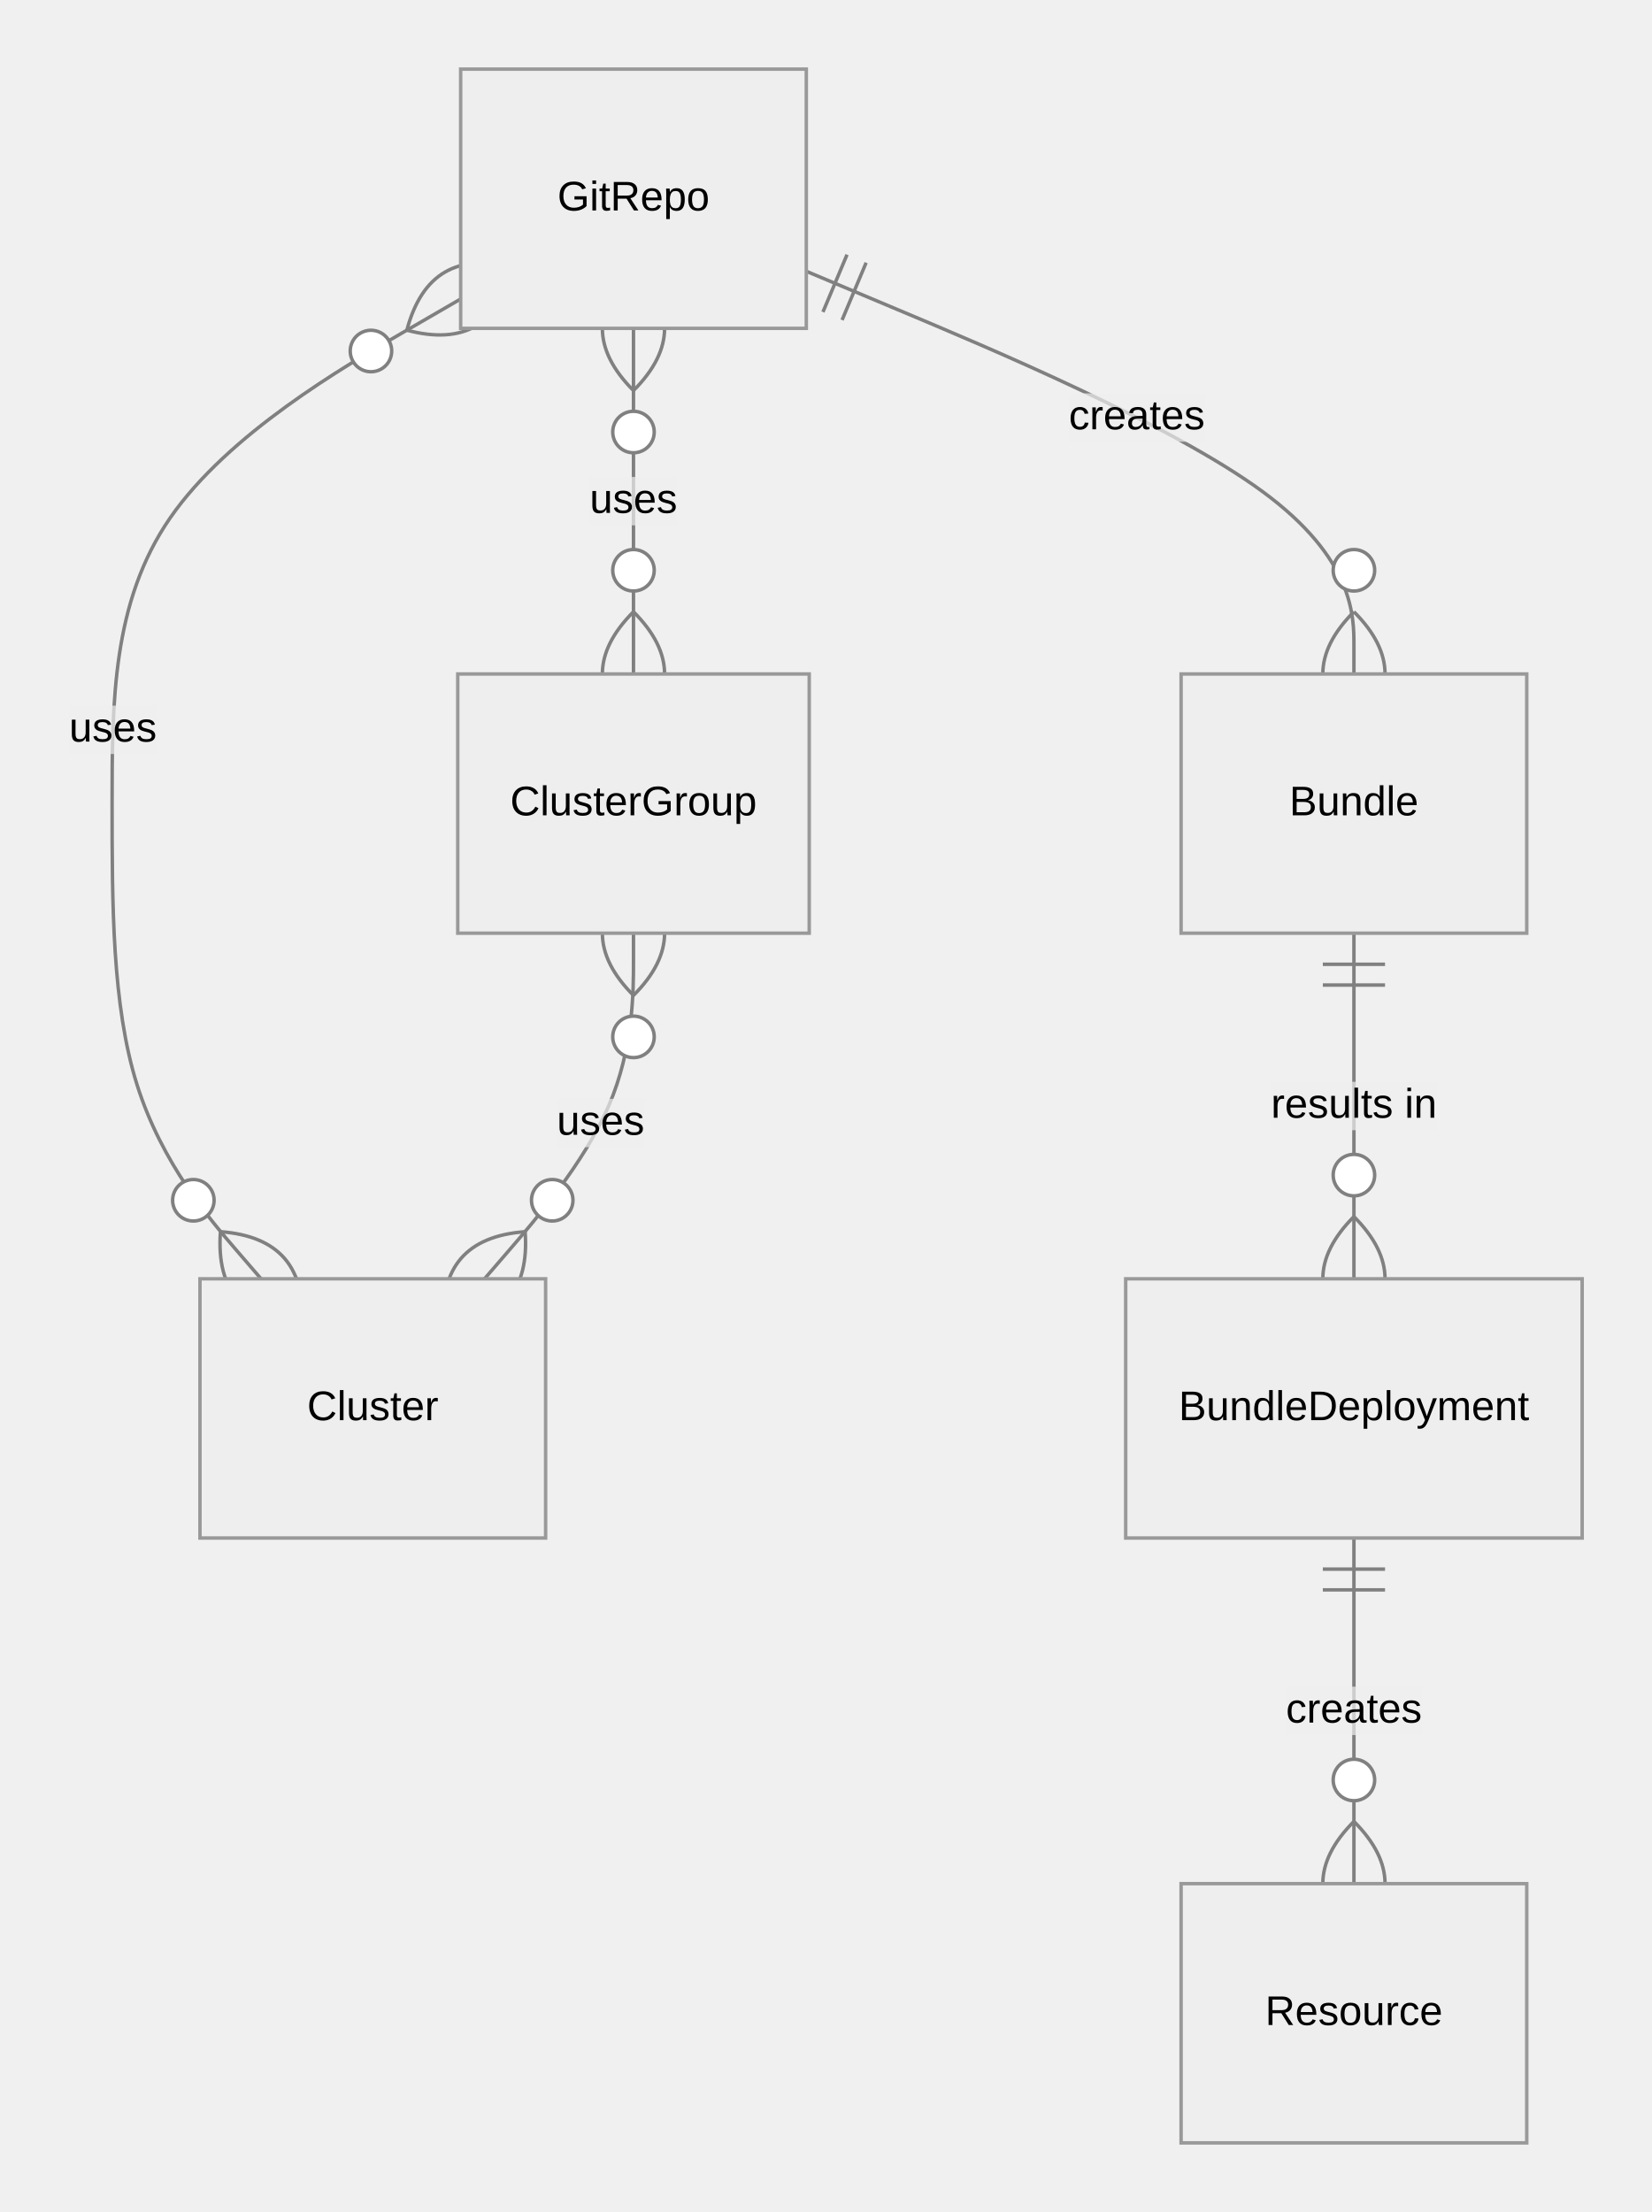
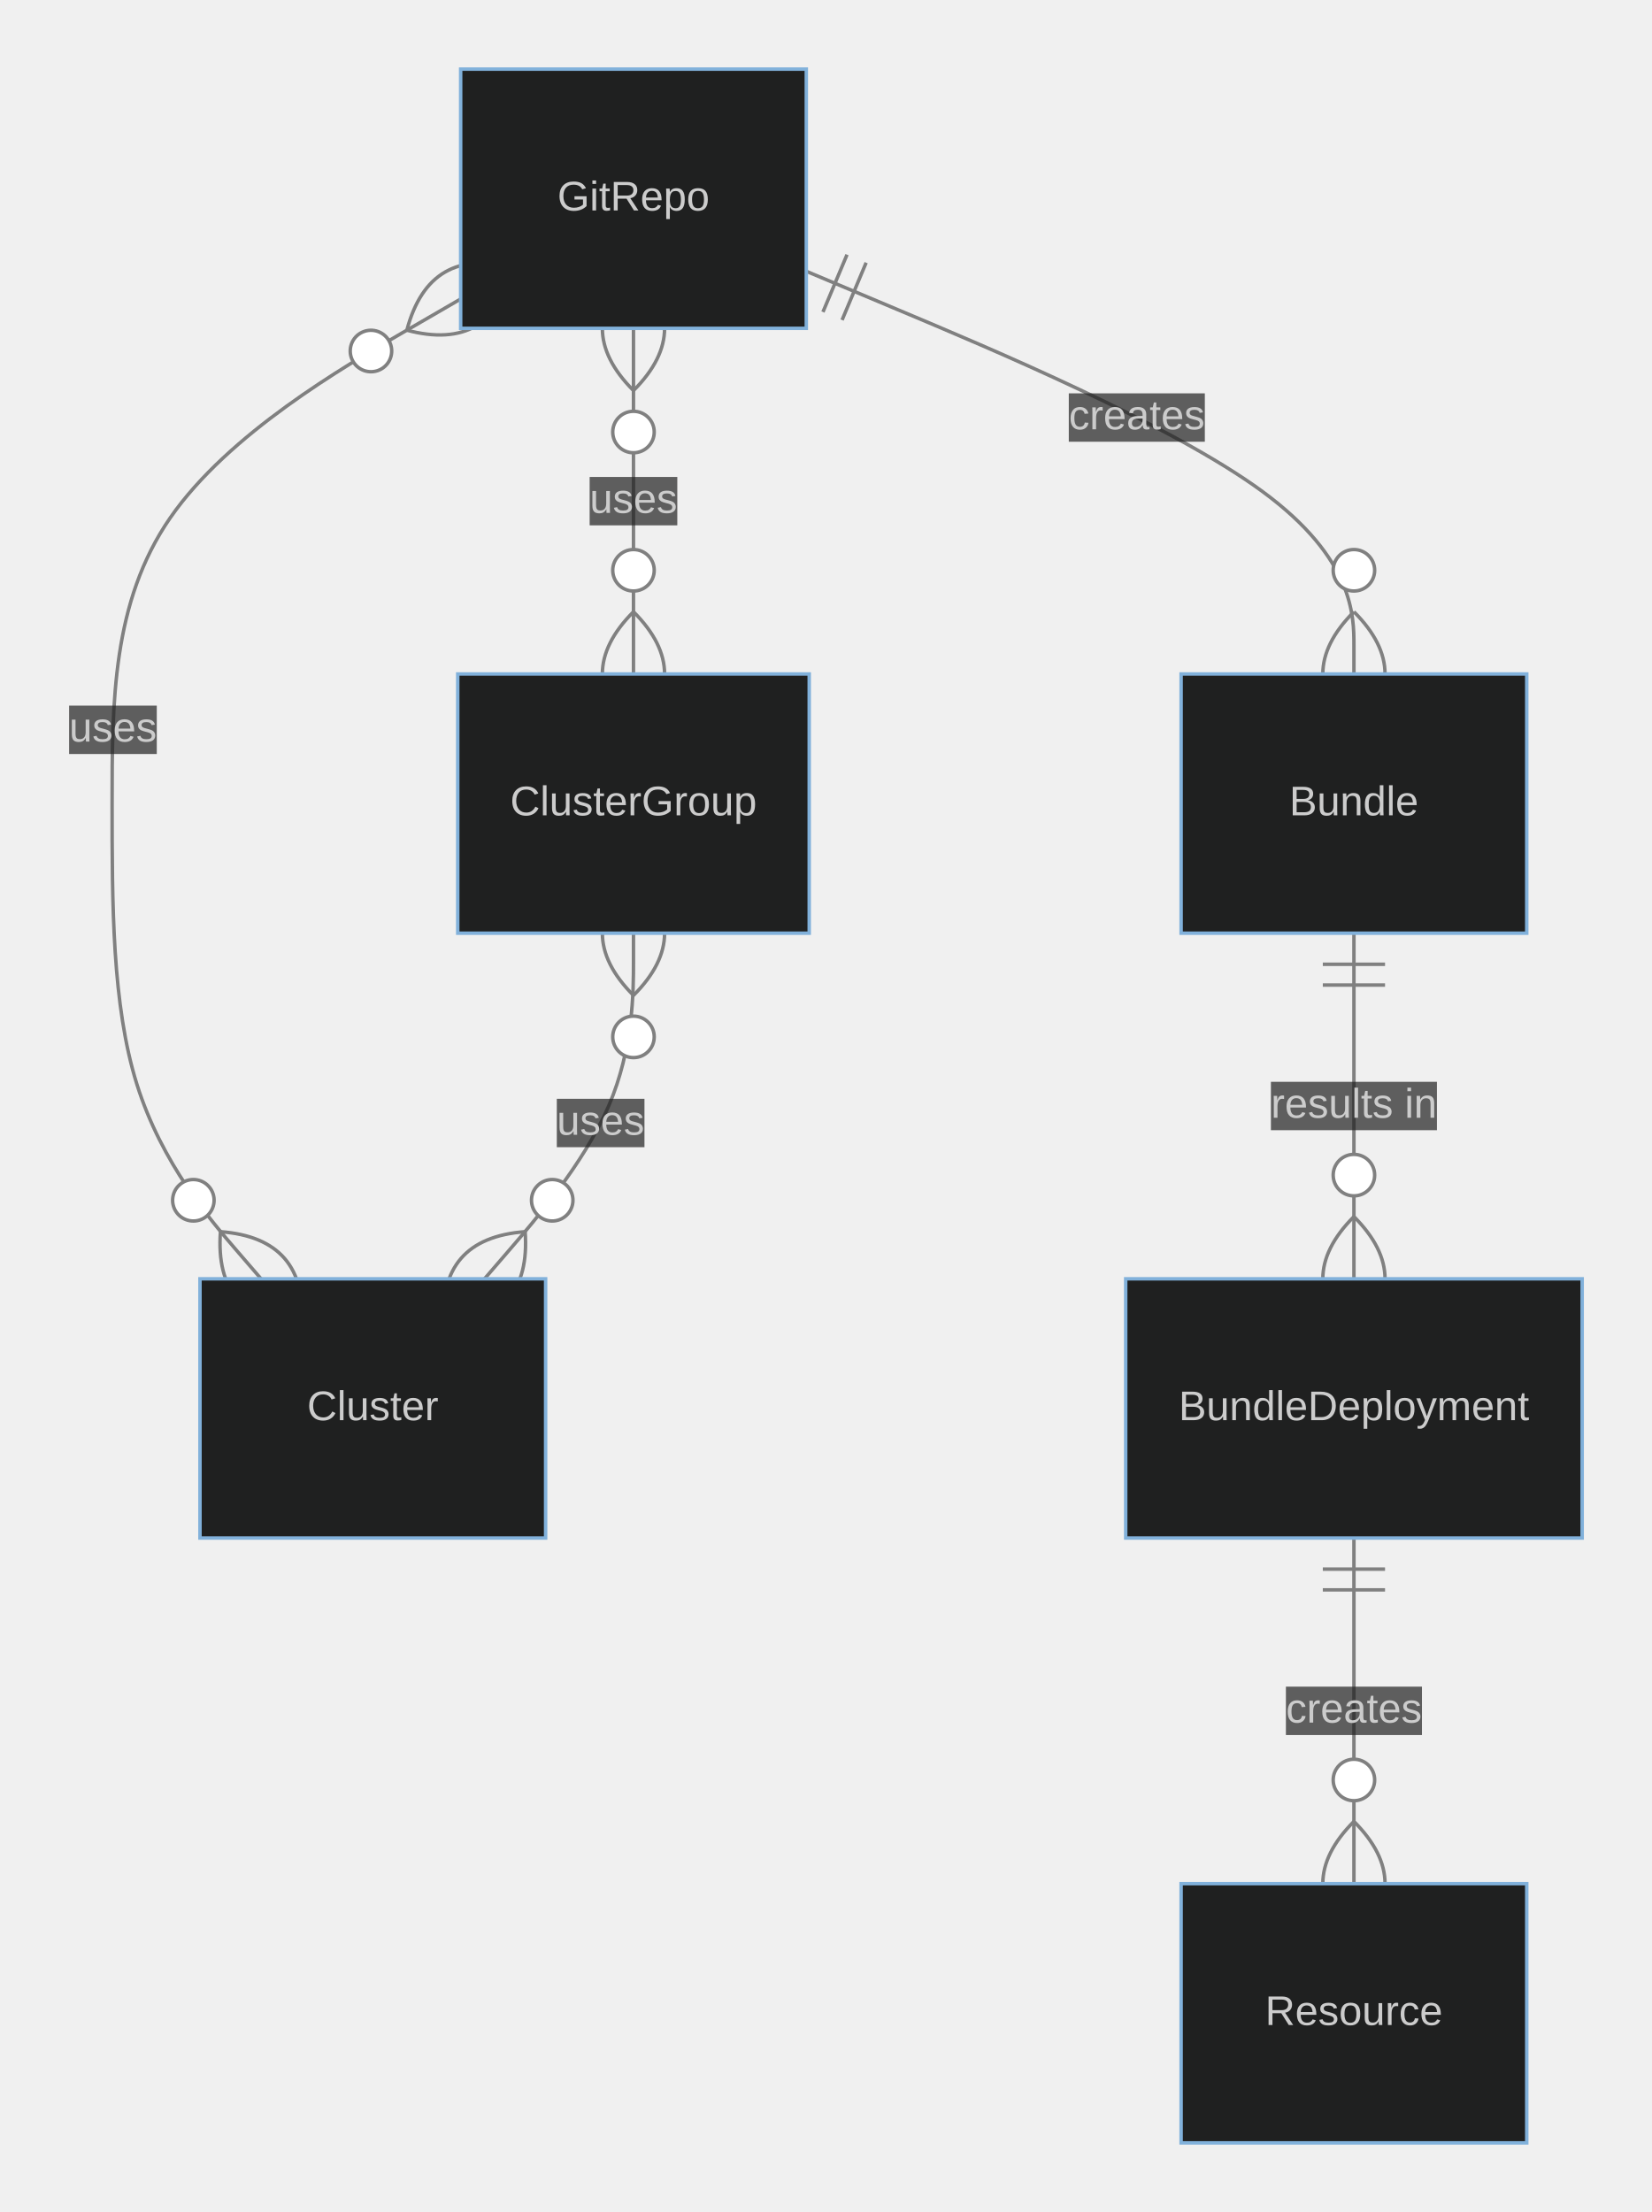
<svg xmlns="http://www.w3.org/2000/svg" aria-roledescription="er" role="graphics-document document" viewBox="-37.855 0 477.746 640" style="max-width: 477.746px; background-color: transparent;" width="100%" id="my-svg">
-   <style>#my-svg{font-family:"trebuchet ms",verdana,arial,sans-serif;font-size:16px;fill:#000000;}#my-svg .error-icon{fill:#552222;}#my-svg .error-text{fill:#552222;stroke:#552222;}#my-svg .edge-thickness-normal{stroke-width:2px;}#my-svg .edge-thickness-thick{stroke-width:3.5px;}#my-svg .edge-pattern-solid{stroke-dasharray:0;}#my-svg .edge-pattern-dashed{stroke-dasharray:3;}#my-svg .edge-pattern-dotted{stroke-dasharray:2;}#my-svg .marker{fill:#666;stroke:#666;}#my-svg .marker.cross{stroke:#666;}#my-svg svg{font-family:"trebuchet ms",verdana,arial,sans-serif;font-size:16px;}#my-svg .entityBox{fill:#eee;stroke:#999;}#my-svg .attributeBoxOdd{fill:#ffffff;stroke:#999;}#my-svg .attributeBoxEven{fill:#f2f2f2;stroke:#999;}#my-svg .relationshipLabelBox{fill:hsl(-160, 0%, 93.333%);opacity:0.7;background-color:hsl(-160, 0%, 93.333%);}#my-svg .relationshipLabelBox rect{opacity:0.5;}#my-svg .relationshipLine{stroke:#666;}#my-svg .entityTitleText{text-anchor:middle;font-size:18px;fill:#000000;}#my-svg #MD_PARENT_START{fill:#f5f5f5!important;stroke:#666!important;stroke-width:1;}#my-svg #MD_PARENT_END{fill:#f5f5f5!important;stroke:#666!important;stroke-width:1;}#my-svg :root{--mermaid-font-family:"trebuchet ms",verdana,arial,sans-serif;}</style>
+   <style>#my-svg{font-family:"trebuchet ms",verdana,arial,sans-serif;font-size:16px;fill:#ccc;}#my-svg .error-icon{fill:#a44141;}#my-svg .error-text{fill:#ddd;stroke:#ddd;}#my-svg .edge-thickness-normal{stroke-width:2px;}#my-svg .edge-thickness-thick{stroke-width:3.5px;}#my-svg .edge-pattern-solid{stroke-dasharray:0;}#my-svg .edge-pattern-dashed{stroke-dasharray:3;}#my-svg .edge-pattern-dotted{stroke-dasharray:2;}#my-svg .marker{fill:lightgrey;stroke:lightgrey;}#my-svg .marker.cross{stroke:lightgrey;}#my-svg svg{font-family:"trebuchet ms",verdana,arial,sans-serif;font-size:16px;}#my-svg .entityBox{fill:#1f2020;stroke:#81B1DB;}#my-svg .attributeBoxOdd{fill:hsl(0, 0%, 32%);stroke:#81B1DB;}#my-svg .attributeBoxEven{fill:hsl(0, 0%, 22%);stroke:#81B1DB;}#my-svg .relationshipLabelBox{fill:hsl(20, 1.587%, 12.353%);opacity:0.7;background-color:hsl(20, 1.587%, 12.353%);}#my-svg .relationshipLabelBox rect{opacity:0.5;}#my-svg .relationshipLine{stroke:lightgrey;}#my-svg .entityTitleText{text-anchor:middle;font-size:18px;fill:#ccc;}#my-svg #MD_PARENT_START{fill:#f5f5f5!important;stroke:lightgrey!important;stroke-width:1;}#my-svg #MD_PARENT_END{fill:#f5f5f5!important;stroke:lightgrey!important;stroke-width:1;}#my-svg :root{--mermaid-font-family:"trebuchet ms",verdana,arial,sans-serif;}</style>
  <g />
  <defs>
    <marker orient="auto" markerHeight="240" markerWidth="190" refY="7" refX="0" id="MD_PARENT_START">
      <path d="M 18,7 L9,13 L1,7 L9,1 Z" />
    </marker>
  </defs>
  <defs>
    <marker orient="auto" markerHeight="28" markerWidth="20" refY="7" refX="19" id="MD_PARENT_END">
      <path d="M 18,7 L9,13 L1,7 L9,1 Z" />
    </marker>
  </defs>
  <defs>
    <marker orient="auto" markerHeight="18" markerWidth="18" refY="9" refX="0" id="ONLY_ONE_START">
      <path d="M9,0 L9,18 M15,0 L15,18" fill="none" stroke="gray" />
    </marker>
  </defs>
  <defs>
    <marker orient="auto" markerHeight="18" markerWidth="18" refY="9" refX="18" id="ONLY_ONE_END">
      <path d="M3,0 L3,18 M9,0 L9,18" fill="none" stroke="gray" />
    </marker>
  </defs>
  <defs>
    <marker orient="auto" markerHeight="18" markerWidth="30" refY="9" refX="0" id="ZERO_OR_ONE_START">
      <circle r="6" cy="9" cx="21" fill="white" stroke="gray" />
      <path d="M9,0 L9,18" fill="none" stroke="gray" />
    </marker>
  </defs>
  <defs>
    <marker orient="auto" markerHeight="18" markerWidth="30" refY="9" refX="30" id="ZERO_OR_ONE_END">
      <circle r="6" cy="9" cx="9" fill="white" stroke="gray" />
      <path d="M21,0 L21,18" fill="none" stroke="gray" />
    </marker>
  </defs>
  <defs>
    <marker orient="auto" markerHeight="36" markerWidth="45" refY="18" refX="18" id="ONE_OR_MORE_START">
      <path d="M0,18 Q 18,0 36,18 Q 18,36 0,18 M42,9 L42,27" fill="none" stroke="gray" />
    </marker>
  </defs>
  <defs>
    <marker orient="auto" markerHeight="36" markerWidth="45" refY="18" refX="27" id="ONE_OR_MORE_END">
      <path d="M3,9 L3,27 M9,18 Q27,0 45,18 Q27,36 9,18" fill="none" stroke="gray" />
    </marker>
  </defs>
  <defs>
    <marker orient="auto" markerHeight="36" markerWidth="57" refY="18" refX="18" id="ZERO_OR_MORE_START">
      <circle r="6" cy="18" cx="48" fill="white" stroke="gray" />
      <path d="M0,18 Q18,0 36,18 Q18,36 0,18" fill="none" stroke="gray" />
    </marker>
  </defs>
  <defs>
    <marker orient="auto" markerHeight="36" markerWidth="57" refY="18" refX="39" id="ZERO_OR_MORE_END">
      <circle r="6" cy="18" cx="9" fill="white" stroke="gray" />
      <path d="M21,18 Q39,0 57,18 Q39,36 21,18" fill="none" stroke="gray" />
    </marker>
  </defs>
  <path style="stroke: gray; fill: none;" marker-start="url(#ZERO_OR_MORE_START)" marker-end="url(#ZERO_OR_MORE_END)" d="M95.422,86.504L78.615,96.253C61.807,106.002,28.193,125.501,11.385,149.834C-5.422,174.167,-5.422,203.333,-5.422,232.5C-5.422,261.667,-5.422,290.833,1.761,313.75C8.944,336.667,23.31,353.333,30.493,361.667L37.676,370" class="er relationshipLine" />
  <path style="stroke: gray; fill: none;" marker-start="url(#ZERO_OR_MORE_START)" marker-end="url(#ZERO_OR_MORE_END)" d="M145.422,95L145.422,103.333C145.422,111.667,145.422,128.333,145.422,145C145.422,161.667,145.422,178.333,145.422,186.667L145.422,195" class="er relationshipLine" />
  <path style="stroke: gray; fill: none;" marker-start="url(#ONLY_ONE_START)" marker-end="url(#ZERO_OR_MORE_END)" d="M195.422,78.49L221.828,89.575C248.234,100.66,301.047,122.83,327.453,142.248C353.859,161.667,353.859,178.333,353.859,186.667L353.859,195" class="er relationshipLine" />
  <path style="stroke: gray; fill: none;" marker-start="url(#ZERO_OR_MORE_START)" marker-end="url(#ZERO_OR_MORE_END)" d="M145.422,270L145.422,278.333C145.422,286.667,145.422,303.333,138.239,320C131.056,336.667,116.69,353.333,109.507,361.667L102.324,370" class="er relationshipLine" />
  <path style="stroke: gray; fill: none;" marker-start="url(#ONLY_ONE_START)" marker-end="url(#ZERO_OR_MORE_END)" d="M353.859,270L353.859,278.333C353.859,286.667,353.859,303.333,353.859,320C353.859,336.667,353.859,353.333,353.859,361.667L353.859,370" class="er relationshipLine" />
  <path style="stroke: gray; fill: none;" marker-start="url(#ONLY_ONE_START)" marker-end="url(#ZERO_OR_MORE_END)" d="M353.859,445L353.859,453.333C353.859,461.667,353.859,478.333,353.859,495C353.859,511.667,353.859,528.333,353.859,536.667L353.859,545" class="er relationshipLine" />
  <g transform="translate(95.42188,20 )" id="entity-GitRepo-155ec3fc-a1ce-5503-bc46-10dc55de1740">
    <rect height="75" width="100" y="0" x="0" class="er entityBox" />
    <text style="dominant-baseline: middle; text-anchor: middle; font-size: 12px;" transform="translate(50,37.5)" y="0" x="0" id="text-entity-GitRepo-155ec3fc-a1ce-5503-bc46-10dc55de1740" class="er entityLabel">GitRepo</text>
  </g>
  <g transform="translate(20,370 )" id="entity-Cluster-46db484d-219f-5f91-a853-505207a5f0fd">
    <rect height="75" width="100" y="0" x="0" class="er entityBox" />
    <text style="dominant-baseline: middle; text-anchor: middle; font-size: 12px;" transform="translate(50,37.5)" y="0" x="0" id="text-entity-Cluster-46db484d-219f-5f91-a853-505207a5f0fd" class="er entityLabel">Cluster</text>
  </g>
  <g transform="translate(94.57812,195 )" id="entity-ClusterGroup-7e8949e8-bd1a-5b24-bdb4-5c21826d975b">
    <rect height="75" width="101.688" y="0" x="0" class="er entityBox" />
    <text style="dominant-baseline: middle; text-anchor: middle; font-size: 12px;" transform="translate(50.84375,37.5)" y="0" x="0" id="text-entity-ClusterGroup-7e8949e8-bd1a-5b24-bdb4-5c21826d975b" class="er entityLabel">ClusterGroup</text>
  </g>
  <g transform="translate(303.8594,195 )" id="entity-Bundle-1c8e73c3-99ec-5670-896c-7b3764cd8705">
    <rect height="75" width="100" y="0" x="0" class="er entityBox" />
    <text style="dominant-baseline: middle; text-anchor: middle; font-size: 12px;" transform="translate(50,37.5)" y="0" x="0" id="text-entity-Bundle-1c8e73c3-99ec-5670-896c-7b3764cd8705" class="er entityLabel">Bundle</text>
  </g>
  <g transform="translate(287.8281,370 )" id="entity-BundleDeployment-2be1ce70-74bd-5458-92e7-32c50dbd21fc">
    <rect height="75" width="132.062" y="0" x="0" class="er entityBox" />
    <text style="dominant-baseline: middle; text-anchor: middle; font-size: 12px;" transform="translate(66.03125,37.5)" y="0" x="0" id="text-entity-BundleDeployment-2be1ce70-74bd-5458-92e7-32c50dbd21fc" class="er entityLabel">BundleDeployment</text>
  </g>
  <g transform="translate(303.8594,545 )" id="entity-Resource-28c59259-5a9e-509b-b8a7-0e5c9cbb4b48">
    <rect height="75" width="100" y="0" x="0" class="er entityBox" />
    <text style="dominant-baseline: middle; text-anchor: middle; font-size: 12px;" transform="translate(50,37.5)" y="0" x="0" id="text-entity-Resource-28c59259-5a9e-509b-b8a7-0e5c9cbb4b48" class="er entityLabel">Resource</text>
  </g>
  <rect height="14" width="25.359" y="204.16" x="-17.855" class="er relationshipLabelBox" />
  <text style="text-anchor: middle; dominant-baseline: middle; font-size: 12px;" y="211.16" x="-5.176" id="rel1" class="er relationshipLabel">uses</text>
  <rect height="14" width="25.359" y="138" x="132.742" class="er relationshipLabelBox" />
  <text style="text-anchor: middle; dominant-baseline: middle; font-size: 12px;" y="145" x="145.422" id="rel2" class="er relationshipLabel">uses</text>
  <rect height="14" width="39.359" y="113.808" x="271.364" class="er relationshipLabelBox" />
  <text style="text-anchor: middle; dominant-baseline: middle; font-size: 12px;" y="120.808" x="291.044" id="rel3" class="er relationshipLabel">creates</text>
  <rect height="14" width="25.359" y="317.918" x="123.241" class="er relationshipLabelBox" />
  <text style="text-anchor: middle; dominant-baseline: middle; font-size: 12px;" y="324.918" x="135.921" id="rel4" class="er relationshipLabel">uses</text>
  <rect height="14" width="48.031" y="313" x="329.843" class="er relationshipLabelBox" />
  <text style="text-anchor: middle; dominant-baseline: middle; font-size: 12px;" y="320" x="353.859" id="rel5" class="er relationshipLabel">results in</text>
  <rect height="14" width="39.359" y="488" x="334.179" class="er relationshipLabelBox" />
  <text style="text-anchor: middle; dominant-baseline: middle; font-size: 12px;" y="495" x="353.859" id="rel6" class="er relationshipLabel">creates</text>
</svg>
